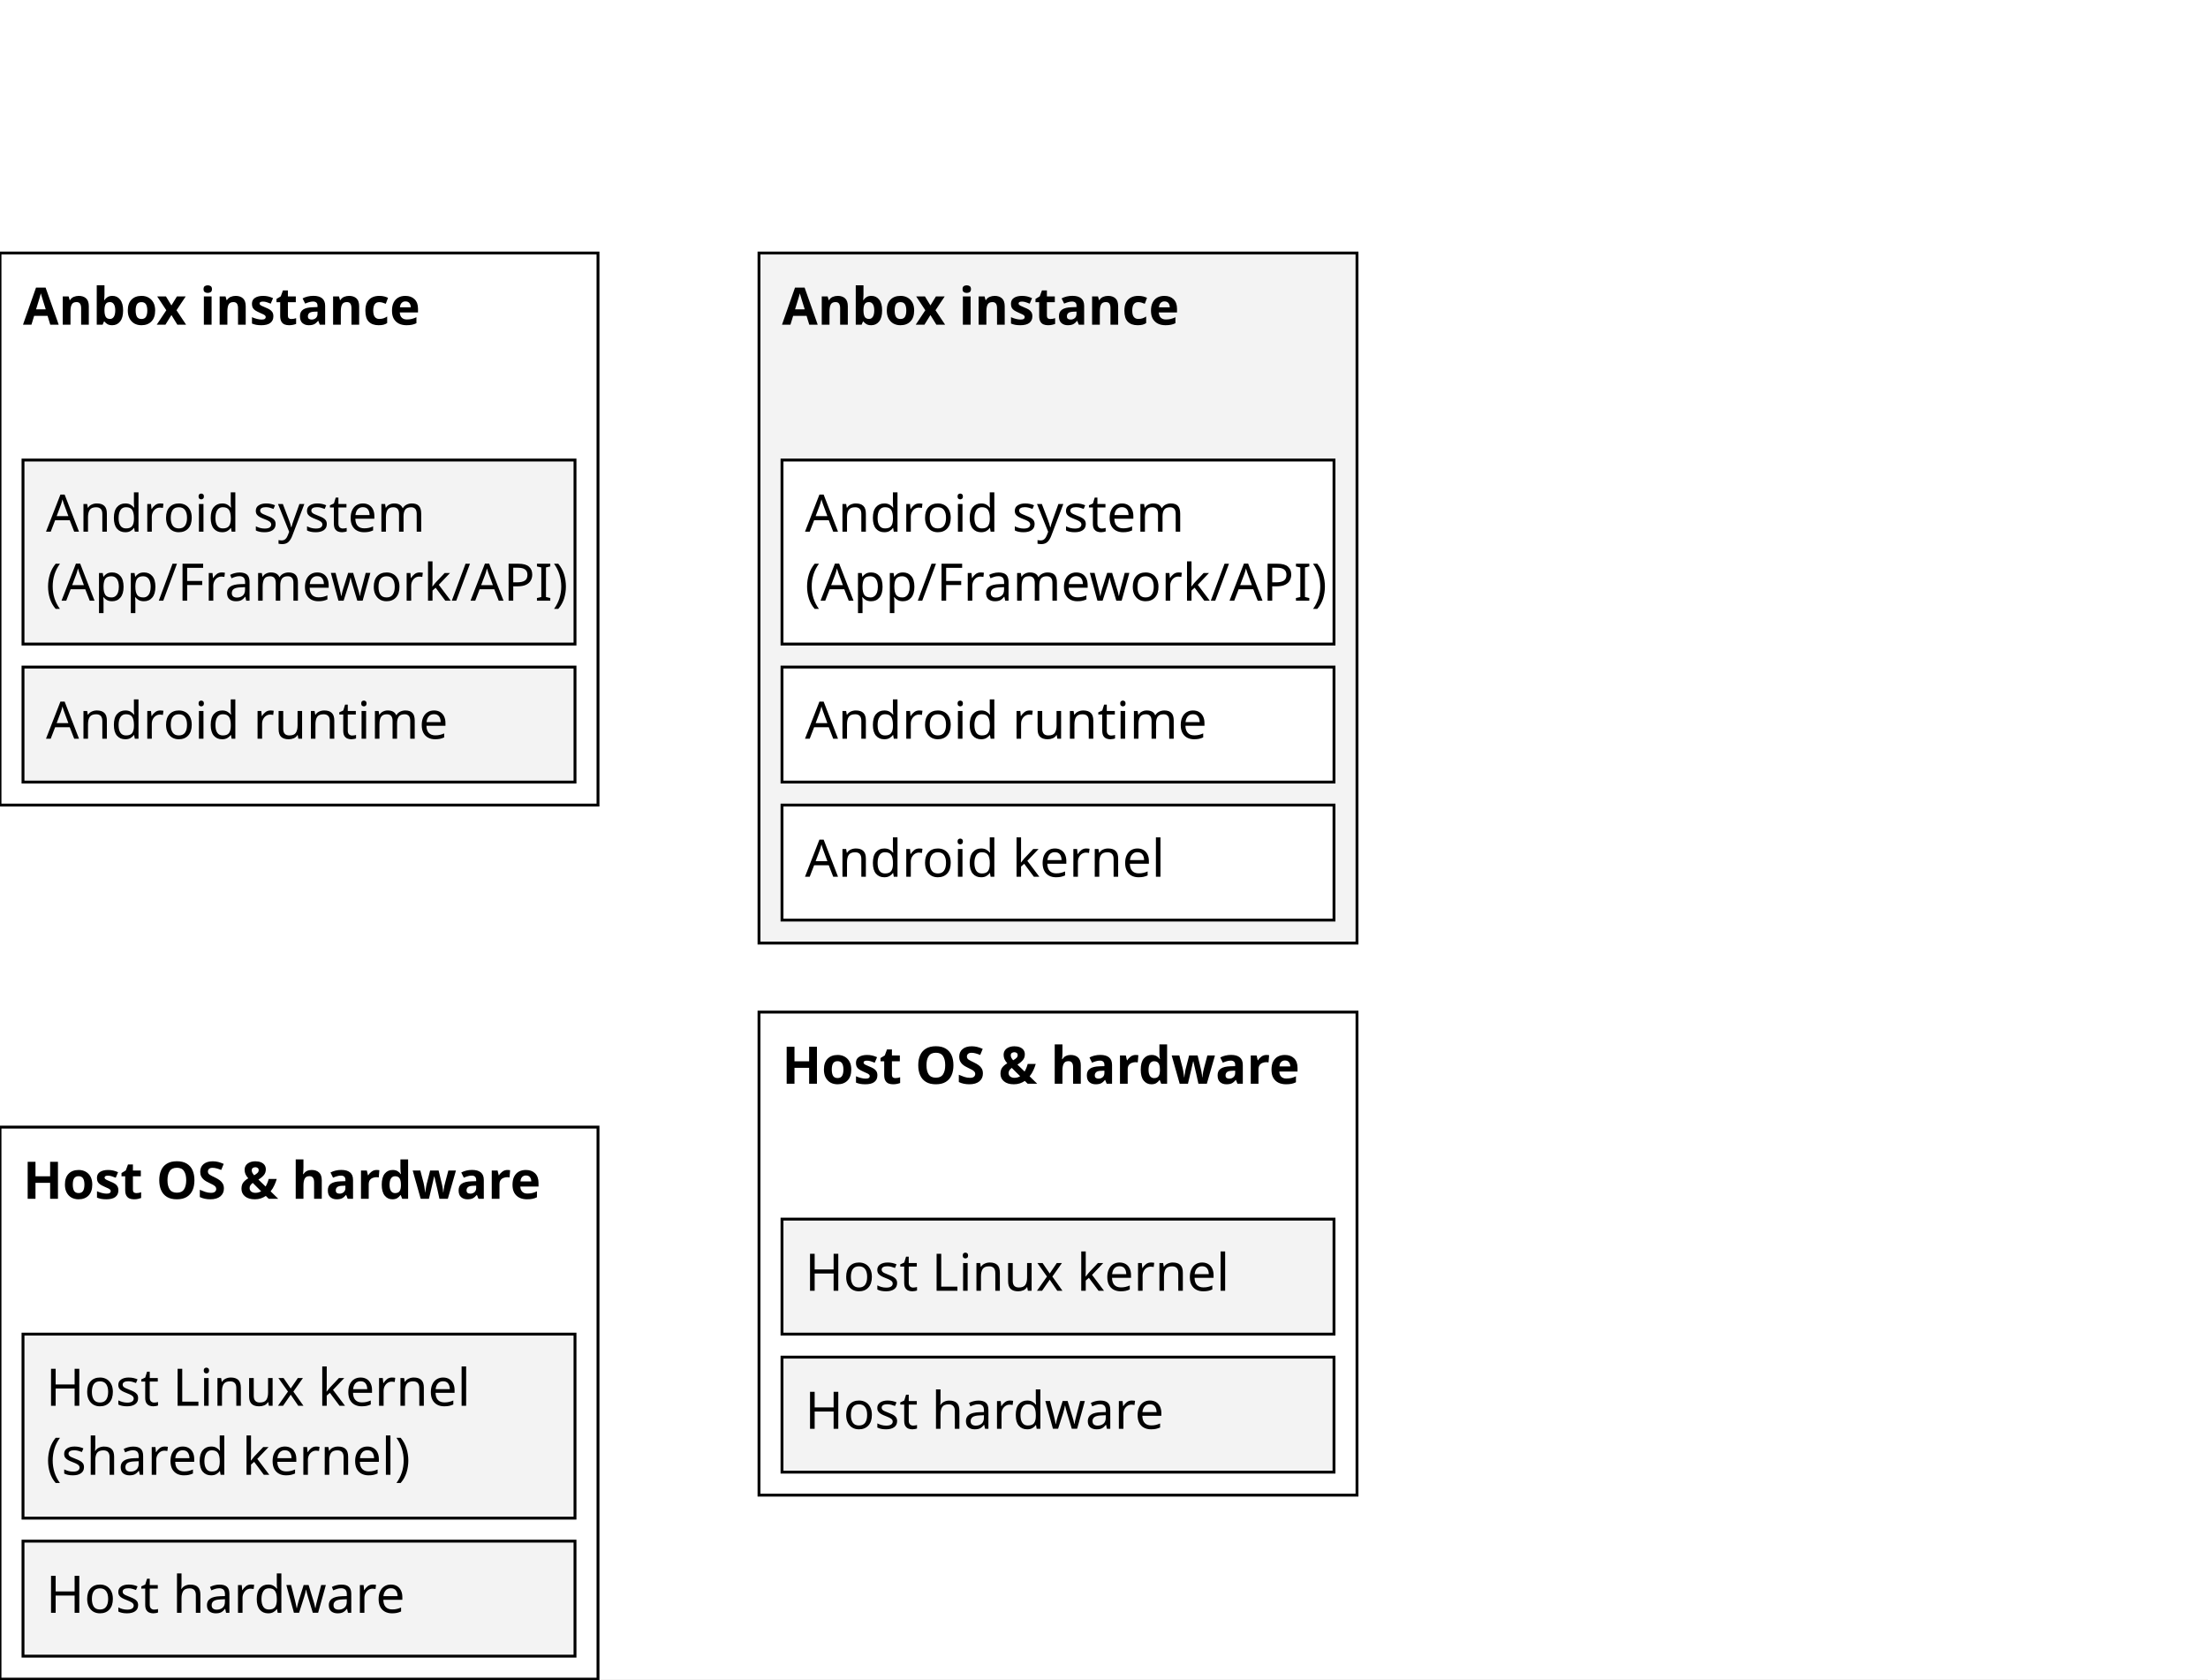
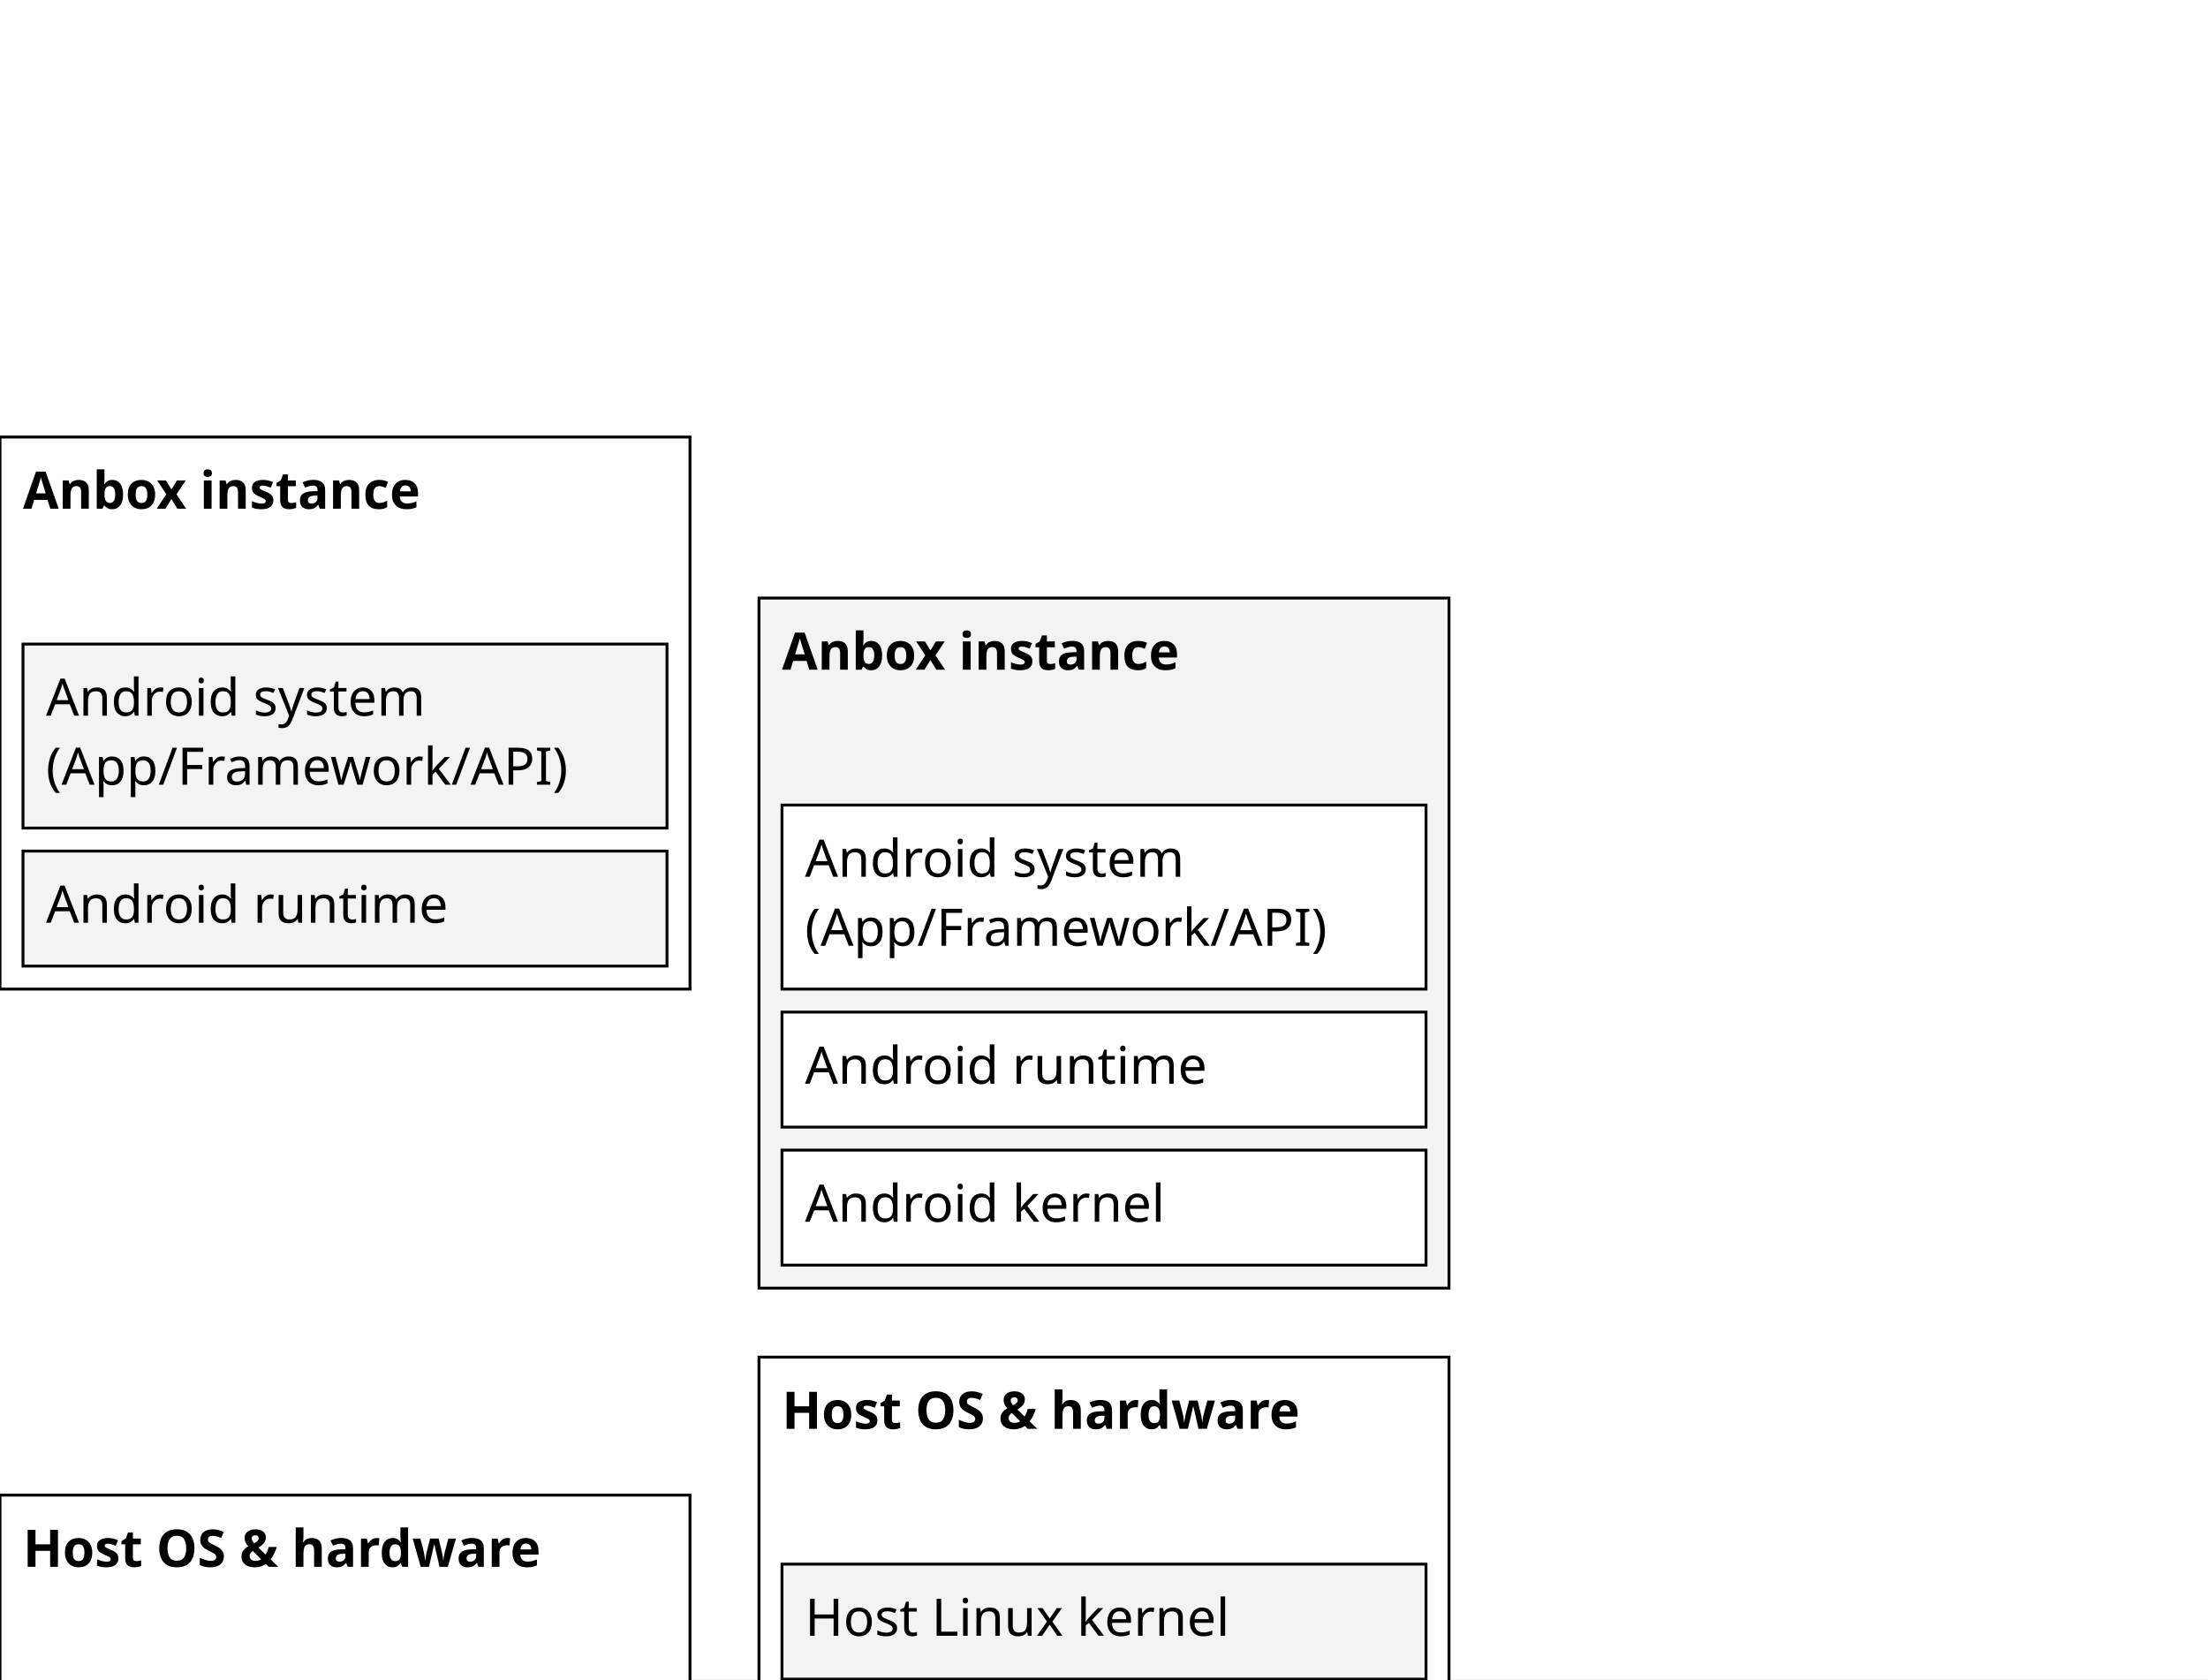
<svg xmlns="http://www.w3.org/2000/svg" width="768" height="584" viewBox="0 0 768 584" xml:space="preserve">
  <rect width="768" height="584" fill="#FFFFFF" />
  <g data-component-id="anbox_container">
-     <rect x="0" y="88" width="208" height="192" fill="#FFFFFF" stroke="#000000" stroke-width="1" stroke-miterlimit="10" />
+     <rect x="0" y="152" width="240" height="192" fill="#FFFFFF" stroke="#000000" stroke-width="1" stroke-miterlimit="10" />
    <text font-family="Ubuntu Sans">
-       <tspan x="8" y="112.92" font-size="18" font-weight="700" fill="#000000">Anbox instance</tspan>
+       <tspan x="8" y="176.92" font-size="18" font-weight="700" fill="#000000">Anbox instance</tspan>
    </text>
  </g>
  <g data-component-id="container_system">
-     <rect x="8" y="160" width="192" height="64" fill="#F3F3F3" stroke="#000000" stroke-width="1" stroke-miterlimit="10" />
+     <rect x="8" y="224" width="224" height="64" fill="#F3F3F3" stroke="#000000" stroke-width="1" stroke-miterlimit="10" />
    <text font-family="Ubuntu Sans">
-       <tspan x="16" y="184.92" font-size="18" font-weight="400" fill="#000000">Android system</tspan>
-       <tspan x="16" y="208.92" font-size="18" font-weight="400" fill="#000000">(App/Framework/API)</tspan>
+       <tspan x="16" y="248.92" font-size="18" font-weight="400" fill="#000000">Android system</tspan>
+       <tspan x="16" y="272.92" font-size="18" font-weight="400" fill="#000000">(App/Framework/API)</tspan>
    </text>
  </g>
  <g data-component-id="container_runtime">
-     <rect x="8" y="232" width="192" height="40" fill="#F3F3F3" stroke="#000000" stroke-width="1" stroke-miterlimit="10" />
+     <rect x="8" y="296" width="224" height="40" fill="#F3F3F3" stroke="#000000" stroke-width="1" stroke-miterlimit="10" />
    <text font-family="Ubuntu Sans">
-       <tspan x="16" y="256.92" font-size="18" font-weight="400" fill="#000000">Android runtime</tspan>
+       <tspan x="16" y="320.92" font-size="18" font-weight="400" fill="#000000">Android runtime</tspan>
    </text>
  </g>
  <g data-component-id="host_container">
-     <rect x="0" y="392" width="208" height="192" fill="#FFFFFF" stroke="#000000" stroke-width="1" stroke-miterlimit="10" />
+     <rect x="0" y="520" width="240" height="192" fill="#FFFFFF" stroke="#000000" stroke-width="1" stroke-miterlimit="10" />
    <text font-family="Ubuntu Sans">
-       <tspan x="8" y="416.92" font-size="18" font-weight="700" fill="#000000">Host OS &amp; hardware</tspan>
+       <tspan x="8" y="544.92" font-size="18" font-weight="700" fill="#000000">Host OS &amp; hardware</tspan>
    </text>
  </g>
  <g data-component-id="host_container_kernel">
-     <rect x="8" y="464" width="192" height="64" fill="#F3F3F3" stroke="#000000" stroke-width="1" stroke-miterlimit="10" />
+     <rect x="8" y="592" width="224" height="64" fill="#F3F3F3" stroke="#000000" stroke-width="1" stroke-miterlimit="10" />
    <text font-family="Ubuntu Sans">
-       <tspan x="16" y="488.92" font-size="18" font-weight="400" fill="#000000">Host Linux kernel</tspan>
-       <tspan x="16" y="512.92" font-size="18" font-weight="400" fill="#000000">(shared kernel)</tspan>
+       <tspan x="16" y="616.92" font-size="18" font-weight="400" fill="#000000">Host Linux kernel</tspan>
+       <tspan x="16" y="640.92" font-size="18" font-weight="400" fill="#000000">(shared kernel)</tspan>
    </text>
  </g>
  <g data-component-id="host_container_hw">
-     <rect x="8" y="536" width="192" height="40" fill="#F3F3F3" stroke="#000000" stroke-width="1" stroke-miterlimit="10" />
+     <rect x="8" y="664" width="224" height="40" fill="#F3F3F3" stroke="#000000" stroke-width="1" stroke-miterlimit="10" />
    <text font-family="Ubuntu Sans">
-       <tspan x="16" y="560.92" font-size="18" font-weight="400" fill="#000000">Host hardware</tspan>
+       <tspan x="16" y="688.92" font-size="18" font-weight="400" fill="#000000">Host hardware</tspan>
    </text>
  </g>
  <g data-component-id="anbox_vm">
-     <rect x="264" y="88" width="208" height="240" fill="#F3F3F3" stroke="#000000" stroke-width="1" stroke-miterlimit="10" />
+     <rect x="264" y="208" width="240" height="240" fill="#F3F3F3" stroke="#000000" stroke-width="1" stroke-miterlimit="10" />
    <text font-family="Ubuntu Sans">
-       <tspan x="272" y="112.92" font-size="18" font-weight="700" fill="#000000">Anbox instance</tspan>
+       <tspan x="272" y="232.92" font-size="18" font-weight="700" fill="#000000">Anbox instance</tspan>
    </text>
  </g>
  <g data-component-id="vm_system">
-     <rect x="272" y="160" width="192" height="64" fill="#FFFFFF" stroke="#000000" stroke-width="1" stroke-miterlimit="10" />
+     <rect x="272" y="280" width="224" height="64" fill="#FFFFFF" stroke="#000000" stroke-width="1" stroke-miterlimit="10" />
    <text font-family="Ubuntu Sans">
-       <tspan x="280" y="184.92" font-size="18" font-weight="400" fill="#000000">Android system</tspan>
-       <tspan x="280" y="208.92" font-size="18" font-weight="400" fill="#000000">(App/Framework/API)</tspan>
+       <tspan x="280" y="304.92" font-size="18" font-weight="400" fill="#000000">Android system</tspan>
+       <tspan x="280" y="328.92" font-size="18" font-weight="400" fill="#000000">(App/Framework/API)</tspan>
    </text>
  </g>
  <g data-component-id="vm_runtime">
-     <rect x="272" y="232" width="192" height="40" fill="#FFFFFF" stroke="#000000" stroke-width="1" stroke-miterlimit="10" />
+     <rect x="272" y="352" width="224" height="40" fill="#FFFFFF" stroke="#000000" stroke-width="1" stroke-miterlimit="10" />
    <text font-family="Ubuntu Sans">
-       <tspan x="280" y="256.92" font-size="18" font-weight="400" fill="#000000">Android runtime</tspan>
+       <tspan x="280" y="376.92" font-size="18" font-weight="400" fill="#000000">Android runtime</tspan>
    </text>
  </g>
  <g data-component-id="vm_kernel">
-     <rect x="272" y="280" width="192" height="40" fill="#FFFFFF" stroke="#000000" stroke-width="1" stroke-miterlimit="10" />
+     <rect x="272" y="400" width="224" height="40" fill="#FFFFFF" stroke="#000000" stroke-width="1" stroke-miterlimit="10" />
    <text font-family="Ubuntu Sans">
-       <tspan x="280" y="304.92" font-size="18" font-weight="400" fill="#000000">Android kernel</tspan>
+       <tspan x="280" y="424.92" font-size="18" font-weight="400" fill="#000000">Android kernel</tspan>
    </text>
  </g>
  <g data-component-id="host_vm">
-     <rect x="264" y="352" width="208" height="168" fill="#FFFFFF" stroke="#000000" stroke-width="1" stroke-miterlimit="10" />
+     <rect x="264" y="472" width="240" height="184" fill="#FFFFFF" stroke="#000000" stroke-width="1" stroke-miterlimit="10" />
    <text font-family="Ubuntu Sans">
-       <tspan x="272" y="376.92" font-size="18" font-weight="700" fill="#000000">Host OS &amp; hardware</tspan>
+       <tspan x="272" y="496.92" font-size="18" font-weight="700" fill="#000000">Host OS &amp; hardware</tspan>
    </text>
  </g>
  <g data-component-id="host_vm_kernel">
-     <rect x="272" y="424" width="192" height="40" fill="#F3F3F3" stroke="#000000" stroke-width="1" stroke-miterlimit="10" />
+     <rect x="272" y="544" width="224" height="40" fill="#F3F3F3" stroke="#000000" stroke-width="1" stroke-miterlimit="10" />
    <text font-family="Ubuntu Sans">
-       <tspan x="280" y="448.92" font-size="18" font-weight="400" fill="#000000">Host Linux kernel</tspan>
+       <tspan x="280" y="568.92" font-size="18" font-weight="400" fill="#000000">Host Linux kernel</tspan>
    </text>
  </g>
  <g data-component-id="host_vm_hw">
-     <rect x="272" y="472" width="192" height="40" fill="#F3F3F3" stroke="#000000" stroke-width="1" stroke-miterlimit="10" />
+     <rect x="272" y="592" width="224" height="40" fill="#F3F3F3" stroke="#000000" stroke-width="1" stroke-miterlimit="10" />
    <text font-family="Ubuntu Sans">
-       <tspan x="280" y="496.92" font-size="18" font-weight="400" fill="#000000">Host hardware</tspan>
+       <tspan x="280" y="616.92" font-size="18" font-weight="400" fill="#000000">Host hardware</tspan>
    </text>
  </g>
</svg>
